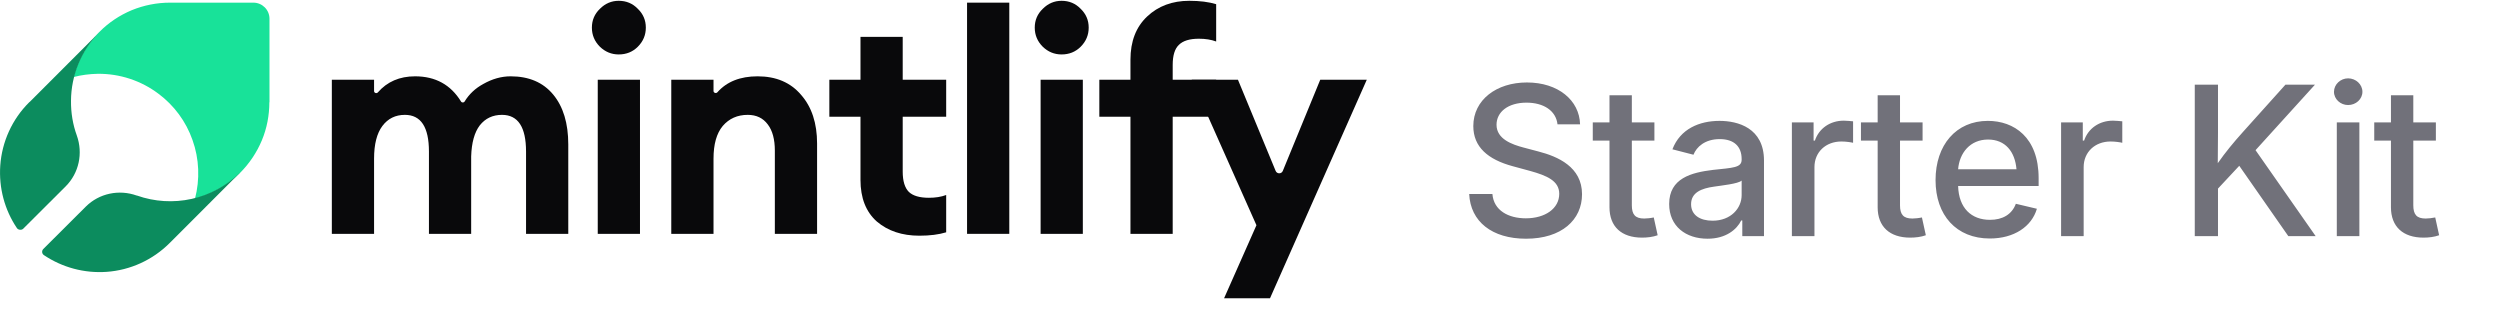
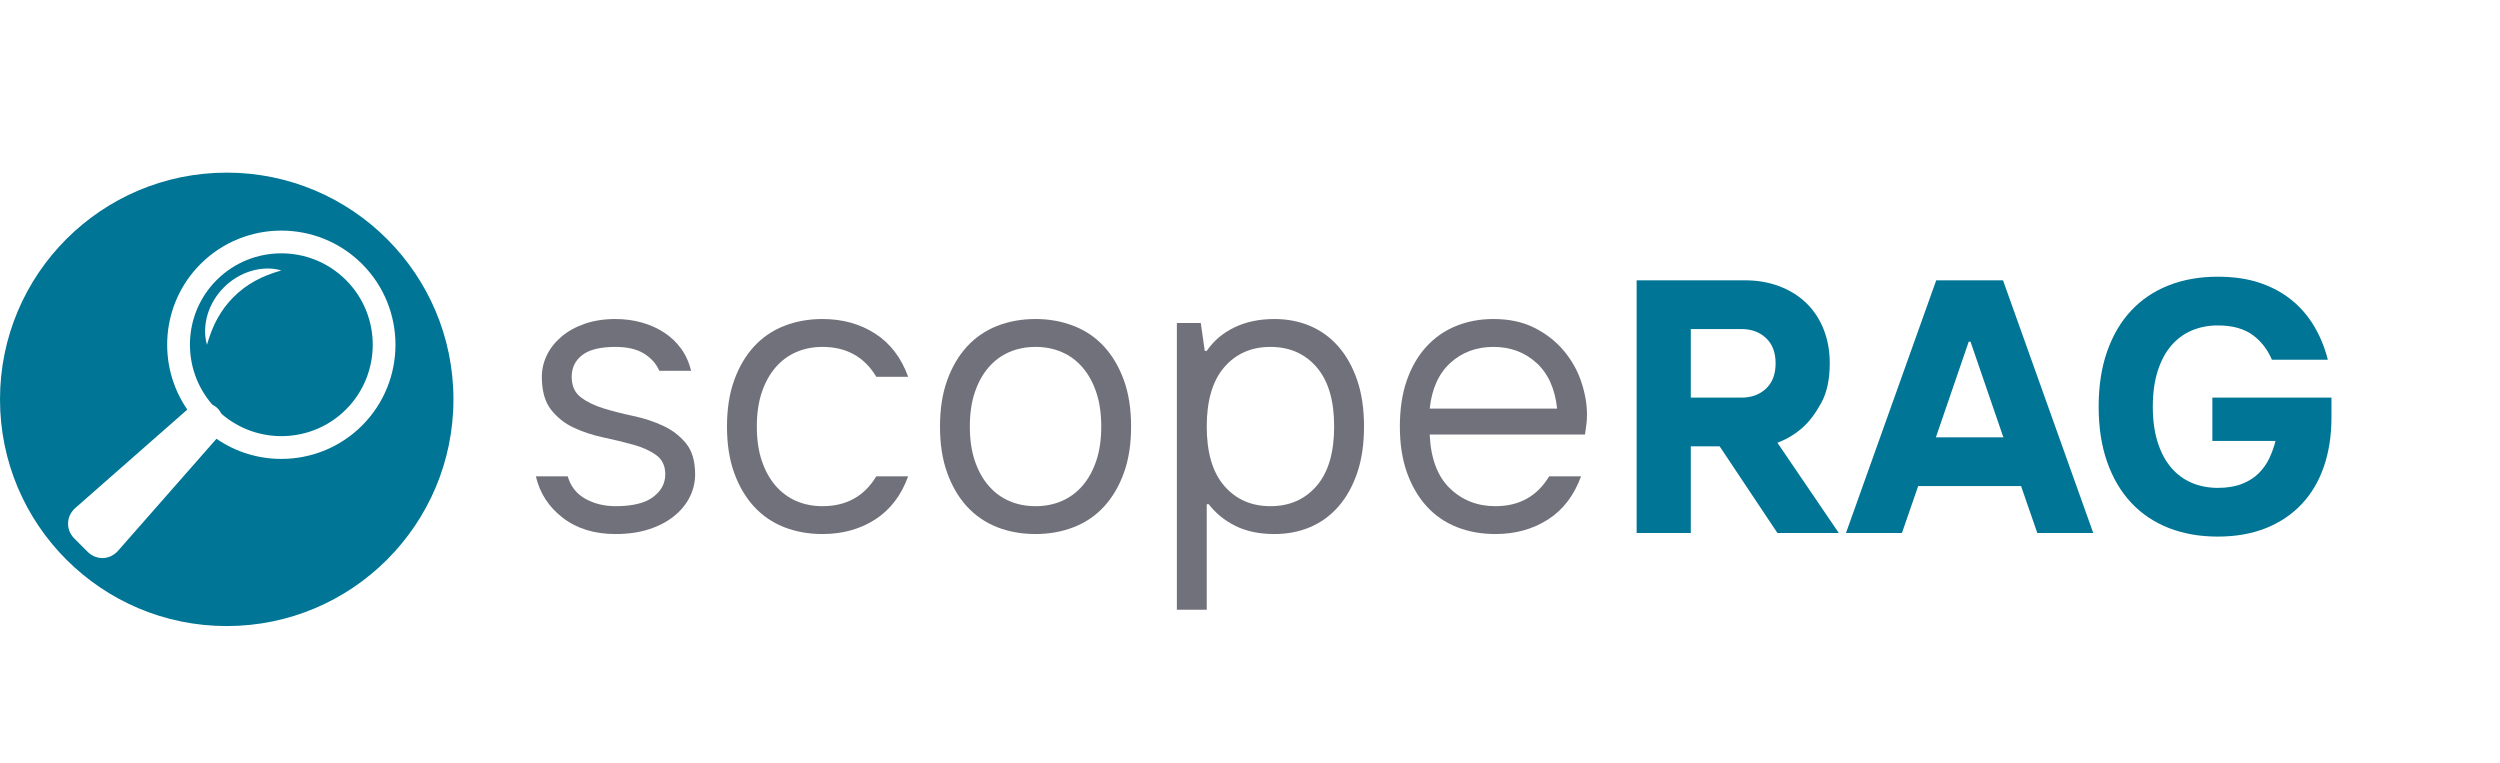
- <svg xmlns="http://www.w3.org/2000/svg" width="180" height="23" viewBox="0 0 180 23" fill="none">
-   <path d="M91.44 21.476H88.133L90.464 16.216L85.802 5.74H89.132L91.847 12.307C91.943 12.536 92.268 12.536 92.362 12.306L95.058 5.74H98.409L91.44 21.476Z" fill="#09090B" />
-   <path d="M81.393 16.837V8.403H79.152V5.74H81.393V4.297C81.393 2.98 81.792 1.944 82.592 1.19C83.391 0.435 84.404 0.058 85.633 0.058C86.387 0.058 87.031 0.139 87.564 0.302V2.988C87.208 2.854 86.794 2.788 86.32 2.788C85.655 2.788 85.174 2.936 84.878 3.232C84.582 3.513 84.434 3.994 84.434 4.674V5.74H87.564V8.403H84.434V16.837H81.393Z" fill="#09090B" />
-   <path d="M76.433 3.92C75.915 3.92 75.463 3.735 75.079 3.365C74.694 2.98 74.502 2.521 74.502 1.989C74.502 1.456 74.694 1.005 75.079 0.635C75.463 0.25 75.915 0.058 76.433 0.058C76.98 0.058 77.438 0.25 77.809 0.635C78.193 1.005 78.386 1.456 78.386 1.989C78.386 2.521 78.193 2.98 77.809 3.365C77.438 3.735 76.98 3.92 76.433 3.92ZM74.924 16.837V5.74H77.964V16.837H74.924Z" fill="#09090B" />
-   <path d="M69.628 16.837V0.191H72.669V16.837H69.628Z" fill="#09090B" />
-   <path d="M66.194 16.97C64.951 16.97 63.93 16.63 63.131 15.949C62.347 15.254 61.955 14.255 61.955 12.953V8.403H59.713V5.74H61.955V2.655H64.995V5.74H68.125V8.403H64.995V12.354C64.995 13.034 65.143 13.523 65.439 13.819C65.735 14.1 66.216 14.24 66.882 14.24C67.355 14.24 67.769 14.174 68.125 14.04V16.726C67.592 16.889 66.948 16.97 66.194 16.97Z" fill="#09090B" />
-   <path d="M48.332 16.837V5.74H51.373V6.551C51.373 6.688 51.559 6.748 51.65 6.646C52.328 5.879 53.293 5.495 54.546 5.495C55.878 5.495 56.921 5.939 57.676 6.827C58.445 7.7 58.83 8.869 58.83 10.334V16.837H55.789V10.844C55.789 10.03 55.619 9.402 55.279 8.958C54.939 8.499 54.458 8.27 53.836 8.27C53.096 8.27 52.497 8.536 52.038 9.069C51.594 9.601 51.373 10.386 51.373 11.421V16.837H48.332Z" fill="#09090B" />
-   <path d="M44.547 3.92C44.029 3.92 43.578 3.735 43.193 3.365C42.809 2.98 42.616 2.521 42.616 1.989C42.616 1.456 42.809 1.005 43.193 0.635C43.578 0.25 44.029 0.058 44.547 0.058C45.095 0.058 45.553 0.25 45.923 0.635C46.308 1.005 46.5 1.456 46.5 1.989C46.5 2.521 46.308 2.98 45.923 3.365C45.553 3.735 45.095 3.92 44.547 3.92ZM43.038 16.837V5.74H46.079V16.837H43.038Z" fill="#09090B" />
-   <path d="M37.875 16.837V10.911C37.875 9.15 37.298 8.27 36.144 8.27C35.478 8.27 34.945 8.521 34.546 9.024C34.161 9.527 33.954 10.275 33.924 11.266V16.837H30.884V10.911C30.884 9.15 30.306 8.27 29.152 8.27C28.472 8.27 27.932 8.536 27.532 9.069C27.133 9.601 26.933 10.386 26.933 11.421V16.837H23.892V5.74H26.933V6.559C26.933 6.695 27.116 6.755 27.206 6.652C27.878 5.881 28.771 5.495 29.885 5.495C31.349 5.495 32.452 6.1 33.193 7.309C33.252 7.404 33.395 7.403 33.454 7.307C33.774 6.78 34.219 6.361 34.79 6.05C35.441 5.68 36.099 5.495 36.765 5.495C38.082 5.495 39.103 5.932 39.828 6.805C40.553 7.678 40.916 8.876 40.916 10.4V16.837H37.875Z" fill="#09090B" />
-   <path d="M19.403 7.362V1.35C19.403 0.705 18.879 0.191 18.244 0.191H12.235C11.291 0.191 10.357 0.378 9.487 0.733C8.618 1.098 7.824 1.621 7.16 2.295L7.114 2.341C6.235 3.23 5.609 4.333 5.291 5.548C5.861 5.399 6.45 5.324 7.039 5.314C8.609 5.296 10.151 5.801 11.403 6.745C12.534 7.586 13.394 8.746 13.861 10.083C14.347 11.438 14.403 12.916 14.039 14.309C15.244 13.991 16.356 13.364 17.244 12.486L17.291 12.439C17.954 11.775 18.487 10.98 18.851 10.111C19.216 9.241 19.393 8.306 19.393 7.362H19.403Z" fill="#18E299" />
-   <path d="M5.112 7.26C5.121 5.416 5.857 3.646 7.151 2.324L2.151 7.326C2.133 7.344 2.114 7.354 2.095 7.372C0.876 8.583 0.14 10.204 0.019 11.918C-0.092 13.52 0.327 15.103 1.22 16.426C1.306 16.552 1.537 16.593 1.667 16.472L4.73 13.417C5.689 12.458 5.987 11.033 5.531 9.757C5.242 8.965 5.103 8.117 5.112 7.26Z" fill="#0C8C5E" />
-   <path d="M17.262 12.44C16.303 13.38 15.102 14.032 13.799 14.321C12.486 14.61 11.127 14.526 9.861 14.079C9.861 14.079 9.851 14.079 9.842 14.079C8.567 13.622 7.142 13.921 6.183 14.871L3.12 17.926C2.99 18.056 3.009 18.27 3.167 18.373C4.489 19.258 6.072 19.686 7.673 19.574C9.386 19.453 10.997 18.717 12.216 17.497L12.263 17.451L17.262 12.449V12.44Z" fill="#0C8C5E" />
-   <text x="105" y="17" font-family="Inter, ui-sans-serif, system-ui, -apple-system, sans-serif" font-size="15" font-weight="500" fill="#71717A" letter-spacing="-0.01em">Starter Kit</text>
+ <svg xmlns="http://www.w3.org/2000/svg" width="1862" zoomAndPan="magnify" viewBox="0 0 1396.5 426" height="568" preserveAspectRatio="xMidYMid meet" version="1.0">
+   <defs>
+     <g />
+     <clipPath id="d7d79e4cac">
+       <path d="M 0 96.43 L 253.41 96.43 L 253.41 349.836 L 0 349.836 Z M 0 96.43 " clip-rule="nonzero" />
+     </clipPath>
+     <clipPath id="f506ef4922">
+       <rect x="0" width="606" y="0" height="280" />
+     </clipPath>
+     <clipPath id="5b95f7647f">
+       <rect x="0" width="412" y="0" height="253" />
+     </clipPath>
+   </defs>
+   <path fill="#007595" d="M 142.387 156.965 C 137.945 159.41 133.98 162.418 130.473 165.91 C 126.969 169.41 123.961 173.383 121.512 177.824 C 119.023 182.262 117.203 187.16 115.613 192.582 C 114.016 187.129 114.316 181.145 115.992 175.535 C 117.703 169.926 120.891 164.707 125.082 160.52 C 129.262 156.324 134.48 153.133 140.094 151.426 C 145.699 149.742 151.691 149.449 157.141 151.051 C 151.719 152.652 146.828 154.477 142.387 156.965 Z M 157.141 141.512 C 144.055 141.512 130.973 146.488 121.012 156.449 C 101.973 175.488 101.176 205.91 118.523 225.961 C 118.625 226.012 118.715 226.086 118.812 226.137 C 119.121 226.301 119.418 226.496 119.715 226.691 C 120.055 226.91 120.391 227.137 120.711 227.398 C 120.816 227.488 120.938 227.543 121.043 227.637 C 121.23 227.805 121.371 228 121.543 228.176 C 121.723 228.352 121.918 228.492 122.086 228.68 C 122.18 228.785 122.238 228.906 122.324 229.016 C 122.582 229.332 122.809 229.66 123.027 230 C 123.227 230.305 123.426 230.602 123.59 230.918 C 123.641 231.012 123.715 231.098 123.762 231.195 C 143.812 248.547 174.234 247.75 193.273 228.711 C 213.191 208.789 213.191 176.375 193.273 156.449 C 183.309 146.488 170.227 141.512 157.141 141.512 " fill-opacity="1" fill-rule="nonzero" />
+   <g clip-path="url(#d7d79e4cac)">
+     <path fill="#007595" d="M 202.254 237.695 C 189.816 250.133 173.48 256.352 157.141 256.352 C 144.457 256.352 131.785 252.59 120.926 245.094 L 65.777 307.855 C 65.699 307.941 65.602 308.004 65.523 308.086 C 65.434 308.184 65.367 308.301 65.273 308.395 C 65.027 308.641 64.742 308.82 64.484 309.039 C 64.223 309.258 63.973 309.488 63.695 309.68 C 63.305 309.957 62.883 310.172 62.465 310.395 C 62.195 310.535 61.938 310.699 61.66 310.816 C 61.172 311.023 60.66 311.164 60.152 311.305 C 59.922 311.363 59.699 311.461 59.465 311.508 C 58.715 311.656 57.949 311.742 57.188 311.742 C 57.184 311.742 57.184 311.742 57.184 311.742 C 56.48 311.742 55.781 311.672 55.086 311.543 C 54.867 311.5 54.652 311.418 54.438 311.367 C 53.969 311.25 53.504 311.133 53.051 310.953 C 52.785 310.852 52.535 310.711 52.277 310.586 C 51.891 310.402 51.504 310.215 51.133 309.984 C 50.863 309.816 50.613 309.613 50.359 309.422 C 50.121 309.242 49.867 309.098 49.641 308.898 C 49.547 308.816 49.48 308.715 49.391 308.633 C 49.301 308.543 49.191 308.484 49.102 308.395 L 41.328 300.621 C 41.234 300.527 41.168 300.414 41.078 300.316 C 40.996 300.23 40.902 300.172 40.824 300.082 C 40.652 299.887 40.535 299.664 40.379 299.457 C 40.133 299.141 39.891 298.824 39.684 298.484 C 39.488 298.172 39.332 297.844 39.172 297.516 C 39.008 297.176 38.84 296.836 38.711 296.48 C 38.582 296.133 38.488 295.777 38.395 295.422 C 38.301 295.066 38.211 294.715 38.152 294.352 C 38.094 293.988 38.07 293.625 38.051 293.258 C 38.027 292.895 38 292.531 38.012 292.168 C 38.027 291.805 38.07 291.449 38.117 291.086 C 38.164 290.719 38.211 290.355 38.293 289.992 C 38.375 289.641 38.488 289.301 38.602 288.953 C 38.719 288.602 38.836 288.25 38.988 287.906 C 39.141 287.566 39.324 287.246 39.508 286.918 C 39.695 286.594 39.875 286.27 40.094 285.961 C 40.316 285.648 40.57 285.355 40.828 285.062 C 41 284.863 41.137 284.641 41.328 284.449 C 41.418 284.359 41.527 284.301 41.617 284.211 C 41.711 284.129 41.773 284.027 41.867 283.945 L 104.629 228.797 C 87.48 203.949 89.934 169.559 112.027 147.469 C 136.906 122.59 177.379 122.59 202.254 147.469 C 227.133 172.344 227.133 212.82 202.254 237.695 Z M 126.645 96.43 C 56.703 96.43 0 153.129 0 223.074 C 0 293.02 56.703 349.719 126.645 349.719 C 196.59 349.719 253.293 293.02 253.293 223.074 C 253.293 153.129 196.59 96.43 126.645 96.43 " fill-opacity="1" fill-rule="nonzero" />
+   </g>
+   <g transform="matrix(1, 0, 0, 1, 291, 73)">
+     <g clip-path="url(#f506ef4922)">
+       <g fill="#71717b" fill-opacity="1">
+         <g transform="translate(0.545988, 223.0963)">
+           <g>
+             <path d="M 52.266 2.219 C 40.555 2.219 30.77 -0.781 22.906 -6.781 C 15.051 -12.789 10.008 -20.539 7.781 -30.031 L 25.578 -30.031 C 27.211 -24.395 30.508 -20.203 35.469 -17.453 C 40.438 -14.711 46.035 -13.344 52.266 -13.344 C 61.754 -13.344 68.758 -15.047 73.281 -18.453 C 77.812 -21.867 80.078 -26.098 80.078 -31.141 C 80.078 -35.879 78.367 -39.473 74.953 -41.922 C 71.547 -44.367 67.285 -46.297 62.172 -47.703 C 57.055 -49.117 51.531 -50.457 45.594 -51.719 C 39.664 -52.977 34.145 -54.789 29.031 -57.156 C 23.914 -59.531 19.648 -62.906 16.234 -67.281 C 12.828 -71.656 11.125 -77.77 11.125 -85.625 C 11.125 -89.781 12.051 -93.785 13.906 -97.641 C 15.758 -101.492 18.461 -104.941 22.016 -107.984 C 25.578 -111.023 29.914 -113.438 35.031 -115.219 C 40.145 -117 45.891 -117.891 52.266 -117.891 C 57.305 -117.891 62.125 -117.258 66.719 -116 C 71.32 -114.738 75.516 -112.883 79.297 -110.438 C 83.078 -107.988 86.266 -104.984 88.859 -101.422 C 91.453 -97.867 93.344 -93.719 94.531 -88.969 L 76.734 -88.969 C 75.098 -92.82 72.281 -96.008 68.281 -98.531 C 64.281 -101.051 58.941 -102.312 52.266 -102.312 C 43.816 -102.312 37.625 -100.789 33.688 -97.75 C 29.758 -94.707 27.797 -90.664 27.797 -85.625 C 27.797 -80.582 29.5 -76.766 32.906 -74.172 C 36.32 -71.578 40.586 -69.5 45.703 -67.938 C 50.816 -66.383 56.336 -64.977 62.266 -63.719 C 68.203 -62.457 73.727 -60.641 78.844 -58.266 C 83.957 -55.898 88.219 -52.641 91.625 -48.484 C 95.039 -44.336 96.75 -38.555 96.75 -31.141 C 96.75 -26.691 95.75 -22.461 93.75 -18.453 C 91.75 -14.453 88.82 -10.895 84.969 -7.781 C 81.113 -4.664 76.441 -2.219 70.953 -0.438 C 65.461 1.332 59.234 2.219 52.266 2.219 Z M 52.266 2.219 " />
+           </g>
+         </g>
+       </g>
+       <g fill="#71717b" fill-opacity="1">
+         <g transform="translate(105.0773, 223.0963)">
+           <g>
+             <path d="M 63.391 2.219 C 55.535 2.219 48.344 0.918 41.812 -1.672 C 35.289 -4.266 29.691 -8.117 25.016 -13.234 C 20.348 -18.348 16.68 -24.613 14.016 -32.031 C 11.348 -39.445 10.016 -48.047 10.016 -57.828 C 10.016 -67.617 11.348 -76.219 14.016 -83.625 C 16.68 -91.039 20.348 -97.305 25.016 -102.422 C 29.691 -107.535 35.289 -111.391 41.812 -113.984 C 48.344 -116.586 55.535 -117.891 63.391 -117.891 C 74.516 -117.891 84.301 -115.18 92.75 -109.766 C 101.195 -104.348 107.352 -96.301 111.219 -85.625 L 93.422 -85.625 C 86.742 -96.75 76.734 -102.312 63.391 -102.312 C 58.055 -102.312 53.16 -101.348 48.703 -99.422 C 44.254 -97.492 40.398 -94.641 37.141 -90.859 C 33.879 -87.078 31.32 -82.441 29.469 -76.953 C 27.613 -71.473 26.688 -65.098 26.688 -57.828 C 26.688 -50.566 27.613 -44.191 29.469 -38.703 C 31.32 -33.211 33.879 -28.578 37.141 -24.797 C 40.398 -21.016 44.254 -18.16 48.703 -16.234 C 53.16 -14.305 58.055 -13.344 63.391 -13.344 C 76.734 -13.344 86.742 -18.906 93.422 -30.031 L 111.219 -30.031 C 107.352 -19.352 101.195 -11.305 92.75 -5.891 C 84.301 -0.484 74.516 2.219 63.391 2.219 Z M 63.391 2.219 " />
+           </g>
+         </g>
+       </g>
+       <g fill="#71717b" fill-opacity="1">
+         <g transform="translate(224.0651, 223.0963)">
+           <g>
+             <path d="M 63.391 2.219 C 55.535 2.219 48.344 0.918 41.812 -1.672 C 35.289 -4.266 29.691 -8.117 25.016 -13.234 C 20.348 -18.348 16.68 -24.613 14.016 -32.031 C 11.348 -39.445 10.016 -48.047 10.016 -57.828 C 10.016 -67.617 11.348 -76.219 14.016 -83.625 C 16.68 -91.039 20.348 -97.305 25.016 -102.422 C 29.691 -107.535 35.289 -111.391 41.812 -113.984 C 48.344 -116.586 55.535 -117.891 63.391 -117.891 C 71.098 -117.891 78.25 -116.586 84.844 -113.984 C 91.445 -111.391 97.082 -107.535 101.75 -102.422 C 106.426 -97.305 110.098 -91.039 112.766 -83.625 C 115.43 -76.219 116.766 -67.617 116.766 -57.828 C 116.766 -48.047 115.43 -39.445 112.766 -32.031 C 110.098 -24.613 106.426 -18.348 101.75 -13.234 C 97.082 -8.117 91.445 -4.266 84.844 -1.672 C 78.25 0.918 71.098 2.219 63.391 2.219 Z M 63.391 -13.344 C 68.723 -13.344 73.613 -14.305 78.062 -16.234 C 82.52 -18.16 86.379 -21.016 89.641 -24.797 C 92.898 -28.578 95.457 -33.211 97.312 -38.703 C 99.164 -44.191 100.094 -50.566 100.094 -57.828 C 100.094 -65.098 99.164 -71.473 97.312 -76.953 C 95.457 -82.441 92.898 -87.078 89.641 -90.859 C 86.379 -94.641 82.52 -97.492 78.062 -99.422 C 73.613 -101.348 68.723 -102.312 63.391 -102.312 C 58.055 -102.312 53.16 -101.348 48.703 -99.422 C 44.254 -97.492 40.398 -94.641 37.141 -90.859 C 33.879 -87.078 31.32 -82.441 29.469 -76.953 C 27.613 -71.473 26.688 -65.098 26.688 -57.828 C 26.688 -50.566 27.613 -44.191 29.469 -38.703 C 31.32 -33.211 33.879 -28.578 37.141 -24.797 C 40.398 -21.016 44.254 -18.16 48.703 -16.234 C 53.16 -14.305 58.055 -13.344 63.391 -13.344 Z M 63.391 -13.344 " />
+           </g>
+         </g>
+       </g>
+       <g fill="#71717b" fill-opacity="1">
+         <g transform="translate(350.8371, 223.0963)">
+           <g>
+             <path d="M 15.562 -115.656 L 28.922 -115.656 L 31.141 -100.094 L 32.25 -100.094 C 36.102 -105.727 41.254 -110.102 47.703 -113.219 C 54.16 -116.332 61.613 -117.891 70.062 -117.891 C 77.332 -117.891 84.004 -116.586 90.078 -113.984 C 96.16 -111.391 101.426 -107.535 105.875 -102.422 C 110.32 -97.305 113.805 -91.039 116.328 -83.625 C 118.848 -76.219 120.109 -67.617 120.109 -57.828 C 120.109 -48.047 118.848 -39.445 116.328 -32.031 C 113.805 -24.613 110.32 -18.348 105.875 -13.234 C 101.426 -8.117 96.16 -4.266 90.078 -1.672 C 84.004 0.918 77.332 2.219 70.062 2.219 C 61.613 2.219 54.348 0.699 48.266 -2.328 C 42.18 -5.367 37.211 -9.41 33.359 -14.453 L 32.25 -14.453 L 32.25 44.484 L 15.562 44.484 Z M 67.844 -13.344 C 78.52 -13.344 87.117 -17.125 93.641 -24.688 C 100.16 -32.25 103.422 -43.297 103.422 -57.828 C 103.422 -72.359 100.16 -83.406 93.641 -90.969 C 87.117 -98.531 78.52 -102.312 67.844 -102.312 C 57.164 -102.312 48.562 -98.531 42.031 -90.969 C 35.508 -83.406 32.25 -72.359 32.25 -57.828 C 32.25 -43.297 35.508 -32.25 42.031 -24.688 C 48.562 -17.125 57.164 -13.344 67.844 -13.344 Z M 67.844 -13.344 " />
+           </g>
+         </g>
+       </g>
+       <g fill="#71717b" fill-opacity="1">
+         <g transform="translate(480.9452, 223.0963)">
+           <g>
+             <path d="M 63.391 2.219 C 55.535 2.219 48.344 0.918 41.812 -1.672 C 35.289 -4.266 29.691 -8.117 25.016 -13.234 C 20.348 -18.348 16.68 -24.613 14.016 -32.031 C 11.348 -39.445 10.016 -48.047 10.016 -57.828 C 10.016 -67.617 11.312 -76.219 13.906 -83.625 C 16.5 -91.039 20.129 -97.305 24.797 -102.422 C 29.473 -107.535 35 -111.391 41.375 -113.984 C 47.75 -116.586 54.719 -117.891 62.281 -117.891 C 71.176 -117.891 78.883 -116.219 85.406 -112.875 C 91.938 -109.539 97.383 -105.238 101.75 -99.969 C 106.125 -94.707 109.348 -88.926 111.422 -82.625 C 113.504 -76.32 114.547 -70.281 114.547 -64.5 C 114.547 -62.875 114.473 -61.391 114.328 -60.047 C 114.18 -58.711 114.031 -57.531 113.875 -56.5 C 113.727 -55.312 113.582 -54.27 113.438 -53.375 L 26.688 -53.375 C 27.281 -40.031 31.023 -30.02 37.922 -23.344 C 44.816 -16.676 53.305 -13.344 63.391 -13.344 C 76.734 -13.344 86.742 -18.906 93.422 -30.031 L 111.219 -30.031 C 107.352 -19.352 101.195 -11.305 92.75 -5.891 C 84.301 -0.484 74.516 2.219 63.391 2.219 Z M 97.859 -67.844 C 96.68 -78.957 92.828 -87.477 86.297 -93.406 C 79.773 -99.344 71.77 -102.312 62.281 -102.312 C 52.789 -102.312 44.781 -99.344 38.25 -93.406 C 31.727 -87.477 27.875 -78.957 26.688 -67.844 Z M 97.859 -67.844 " />
+           </g>
+         </g>
+       </g>
+     </g>
+   </g>
+   <g transform="matrix(1, 0, 0, 1, 899, 97)">
+     <g clip-path="url(#5b95f7647f)">
+       <g fill="#007595" fill-opacity="1">
+         <g transform="translate(1.116364, 200.7251)">
+           <g>
+             <path d="M 14.109 -141.141 L 74.594 -141.141 C 81.582 -141.141 88 -140.031 93.844 -137.812 C 99.695 -135.594 104.707 -132.469 108.875 -128.438 C 113.039 -124.406 116.266 -119.531 118.547 -113.812 C 120.836 -108.102 121.984 -101.754 121.984 -94.766 C 121.984 -85.891 120.438 -78.594 117.344 -72.875 C 114.25 -67.164 110.891 -62.633 107.266 -59.281 C 102.961 -55.383 98.125 -52.426 92.75 -50.406 L 127.031 0 L 92.75 0 L 60.484 -48.391 L 44.359 -48.391 L 44.359 0 L 14.109 0 Z M 72.578 -75.609 C 78.223 -75.609 82.828 -77.285 86.391 -80.641 C 89.953 -84.004 91.734 -88.711 91.734 -94.766 C 91.734 -100.816 89.953 -105.52 86.391 -108.875 C 82.828 -112.238 78.223 -113.922 72.578 -113.922 L 44.359 -113.922 L 44.359 -75.609 Z M 72.578 -75.609 " />
+           </g>
+         </g>
+       </g>
+       <g fill="#007595" fill-opacity="1">
+         <g transform="translate(133.1799, 200.7251)">
+           <g>
+             <path d="M 49.391 -141.141 L 86.703 -141.141 L 137.109 0 L 105.859 0 L 96.781 -26.219 L 39.312 -26.219 L 30.25 0 L -1.016 0 Z M 86.906 -53.438 L 68.547 -106.859 L 67.547 -106.859 L 49.203 -53.438 Z M 86.906 -53.438 " />
+           </g>
+         </g>
+       </g>
+       <g fill="#007595" fill-opacity="1">
+         <g transform="translate(265.2434, 200.7251)">
+           <g>
+             <path d="M 74.594 2.016 C 64.52 2.016 55.379 0.402 47.172 -2.812 C 38.973 -6.039 31.984 -10.75 26.203 -16.938 C 20.43 -23.125 15.961 -30.719 12.797 -39.719 C 9.641 -48.727 8.062 -59.008 8.062 -70.562 C 8.062 -82.125 9.641 -92.406 12.797 -101.406 C 15.961 -110.414 20.43 -118.008 26.203 -124.188 C 31.984 -130.375 38.973 -135.082 47.172 -138.312 C 55.379 -141.539 64.52 -143.156 74.594 -143.156 C 83.469 -143.156 91.297 -142.008 98.078 -139.719 C 104.867 -137.438 110.785 -134.242 115.828 -130.141 C 120.867 -126.047 125.066 -121.176 128.422 -115.531 C 131.785 -109.883 134.344 -103.633 136.094 -96.781 L 104.844 -96.781 C 103.633 -99.602 102.156 -102.156 100.406 -104.438 C 98.656 -106.727 96.602 -108.742 94.25 -110.484 C 91.906 -112.234 89.117 -113.578 85.891 -114.516 C 82.66 -115.461 78.895 -115.938 74.594 -115.938 C 69.352 -115.938 64.516 -114.992 60.078 -113.109 C 55.648 -111.223 51.82 -108.398 48.594 -104.641 C 45.363 -100.879 42.844 -96.141 41.031 -90.422 C 39.219 -84.711 38.312 -78.094 38.312 -70.562 C 38.312 -63.039 39.219 -56.422 41.031 -50.703 C 42.844 -44.992 45.363 -40.254 48.594 -36.484 C 51.82 -32.723 55.648 -29.898 60.078 -28.016 C 64.516 -26.141 69.352 -25.203 74.594 -25.203 C 79.844 -25.203 84.348 -25.941 88.109 -27.422 C 91.867 -28.898 94.992 -30.879 97.484 -33.359 C 99.973 -35.848 101.957 -38.672 103.438 -41.828 C 104.914 -44.992 106.055 -48.191 106.859 -51.422 L 71.578 -51.422 L 71.578 -75.609 L 138.109 -75.609 L 138.109 -64.516 C 138.109 -54.43 136.695 -45.289 133.875 -37.094 C 131.051 -28.895 126.914 -21.906 121.469 -16.125 C 116.031 -10.344 109.379 -5.875 101.516 -2.719 C 93.648 0.434 84.676 2.016 74.594 2.016 Z M 74.594 2.016 " />
+           </g>
+         </g>
+       </g>
+     </g>
+   </g>
</svg>
